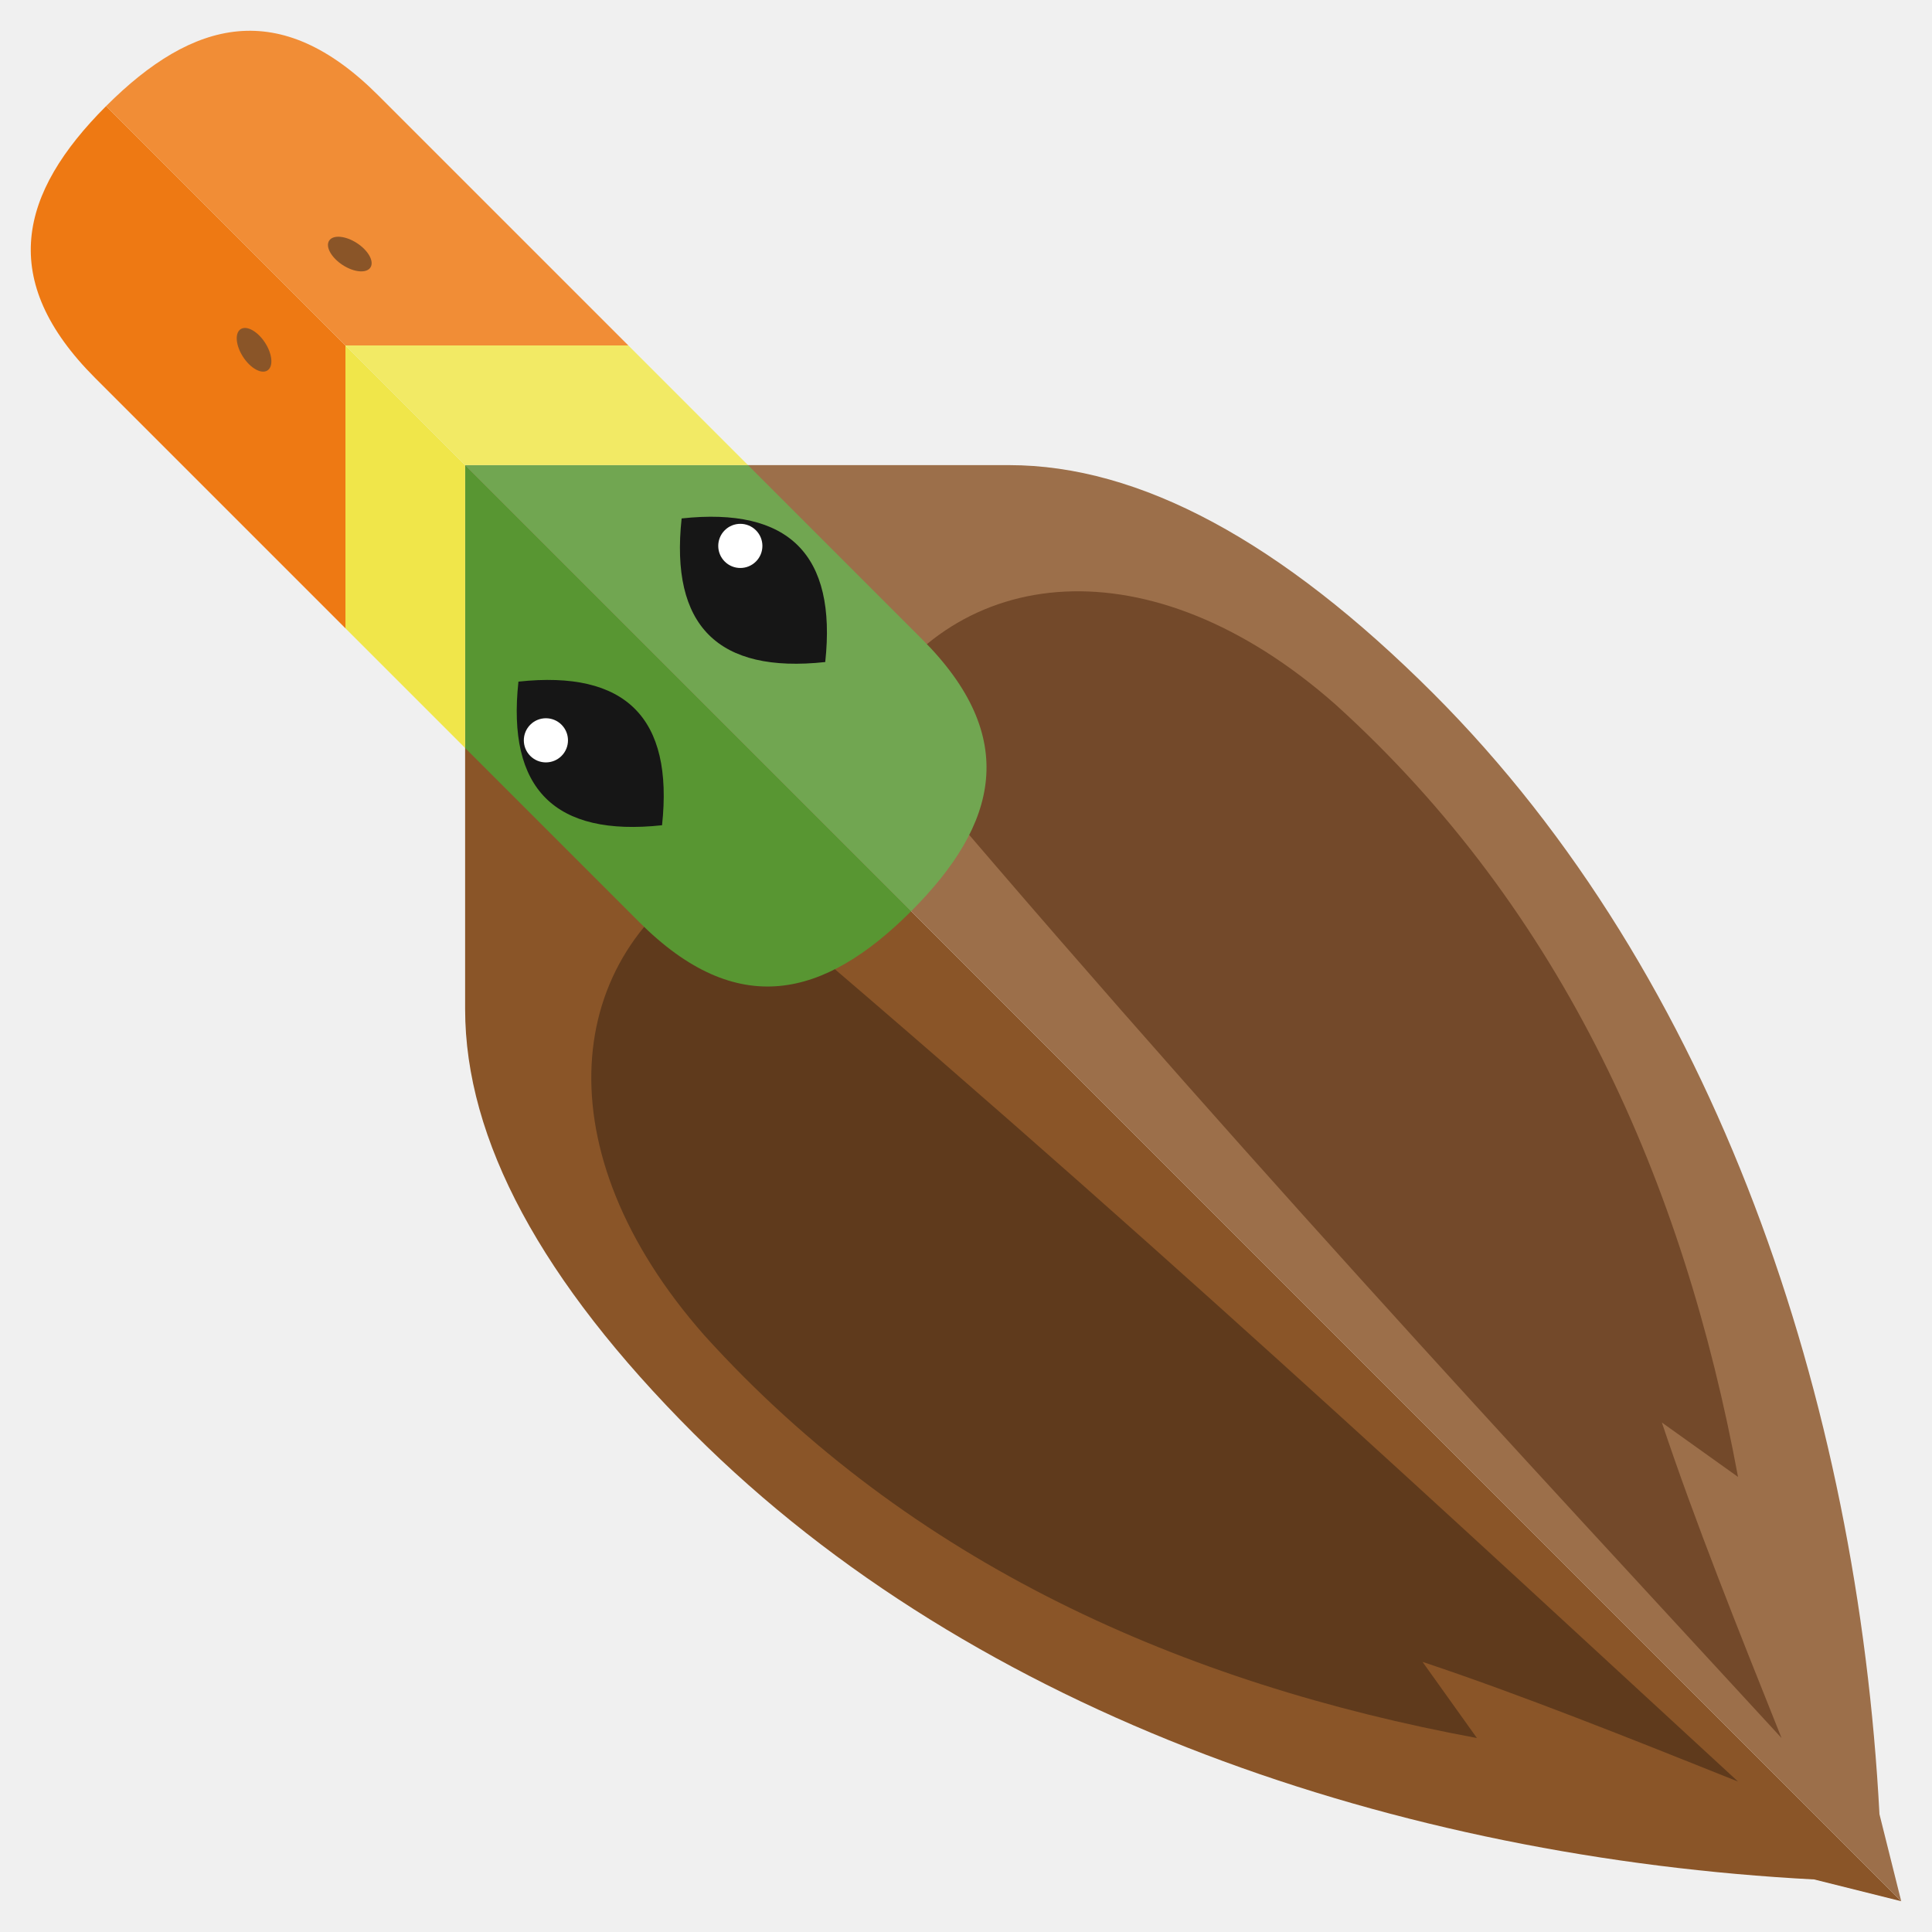
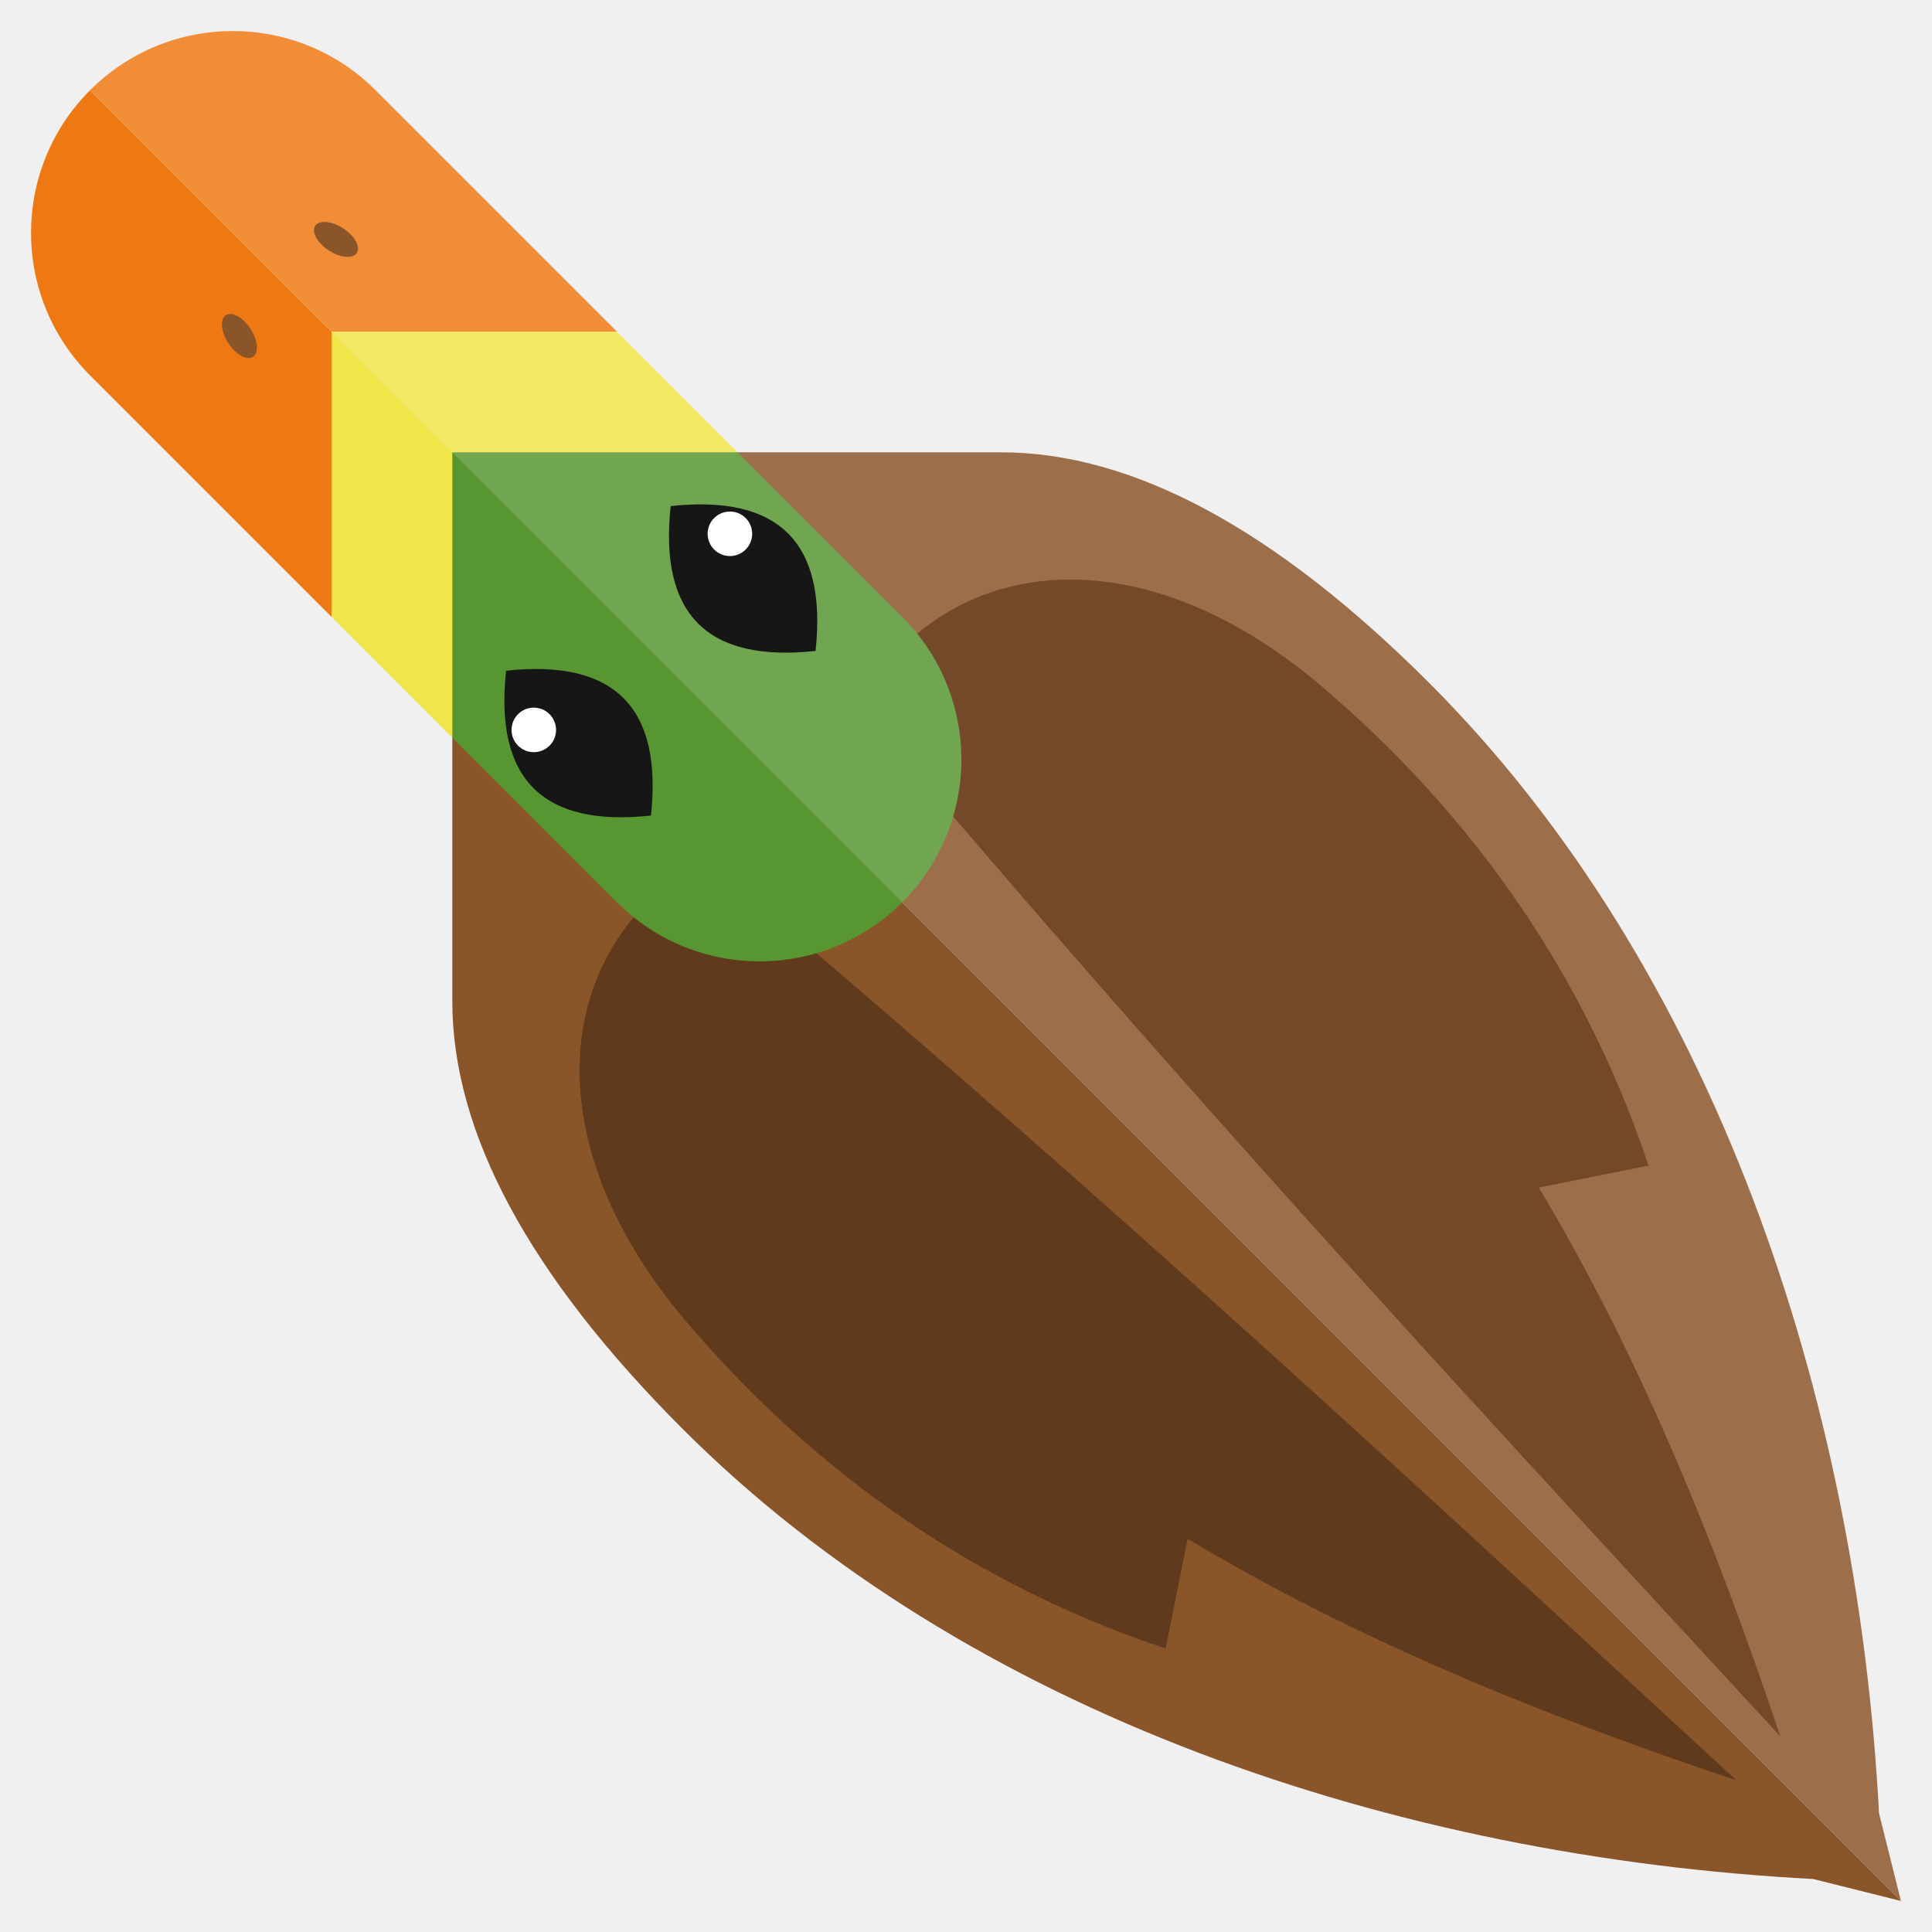
- <svg xmlns="http://www.w3.org/2000/svg" viewBox="0 0 125.569 125.569" role="img" aria-labelledby="t">
-   <g transform="translate(6.896,6.896) rotate(-45)">
+ <svg xmlns="http://www.w3.org/2000/svg" viewBox="0 0 124.481 124.481" role="img" aria-labelledby="t">
+   <g transform="translate(5.808,5.808) rotate(-45)">
    <path fill="#8a5528" transform="scale(-1,1)" d="M0,33 L25,58 C31,64 34,74 34,88 C34,114 21,140 3,160 L0,165 Z" />
    <path fill="#9c6f4a" d="M0,33 L25,58 C31,64 34,74 34,88 C34,114 21,140 3,160 L0,165 Z" />
-     <path fill="#5f3a1c" transform="scale(-1,1)" d="M7,63 C18,60 28,68 29,84 C30,104 23,122 12,138 L11,132 C8,138 5,145 2,152 C3,128 4,98 7,63 Z" />
-     <path fill="#73492a" d="M7,63 C18,60 28,68 29,84 C30,104 23,122 12,138 L11,132 C8,138 5,145 2,152 C3,128 4,98 7,63 Z" />
-     <path fill="#589632" transform="scale(-1,1)" d="M0,33 L13,46 L13,62 C13,71 8,74 0,74 Z" />
-     <path fill="#71a651" d="M0,33 L13,46 L13,62 C13,71 8,74 0,74 Z" />
+     <path fill="#5f3a1c" transform="scale(-1,1)" d="M7,63 C18,60 28,68 29,84 C30,98 27,110 22,120 L16,116 C13,128 8,140 2,152 C3,128 4,98 7,63 Z" />
+     <path fill="#73492a" d="M7,63 C18,60 28,68 29,84 C30,98 27,110 22,120 L16,116 C13,128 8,140 2,152 C3,128 4,98 7,63 Z" />
+     <path fill="#589632" transform="scale(-1,1)" d="M0,33 L13,46 L13,61 A13,13 0 0 1 0,74 Z" />
+     <path fill="#71a651" d="M0,33 L13,46 L13,61 A13,13 0 0 1 0,74 Z" />
    <path fill="#f0e64a" transform="scale(-1,1)" d="M0,22 L13,35 L13,46 L0,33 Z" />
    <path fill="#f2ea65" d="M0,22 L13,35 L13,46 L0,33 Z" />
-     <path fill="#ee7913" transform="scale(-1,1)" d="M0,0 C8,0 13,3 13,12 L13,35 L0,22 Z" />
-     <path fill="#f18d36" d="M0,0 C8,0 13,3 13,12 L13,35 L0,22 Z" />
+     <path fill="#ee7913" transform="scale(-1,1)" d="M0,0 A13,13 0 0 1 13,13 L13,35 L0,22 Z" />
+     <path fill="#f18d36" d="M0,0 A13,13 0 0 1 13,13 L13,35 L0,22 Z" />
    <g>
      <ellipse fill="#8a5528" cx="4.4" cy="18" rx="0.85" ry="1.6" transform="rotate(-12 4.4 18)" />
    </g>
    <g transform="scale(-1,1)">
      <ellipse fill="#8a5528" cx="4.4" cy="18" rx="0.85" ry="1.6" transform="rotate(-12 4.4 18)" />
    </g>
    <path fill="#161616" transform="scale(-1,1)" d="M7.5,45.4 Q15.7,52 7.5,58.6 Q-0.7,52 7.5,45.4 Z" />
    <circle fill="#ffffff" transform="scale(-1,1)" cx="8.935" cy="49.36" r="1.435" />
    <path fill="#161616" d="M7.5,45.4 Q15.7,52 7.5,58.6 Q-0.7,52 7.5,45.4 Z" />
    <circle fill="#ffffff" cx="8.935" cy="49.36" r="1.435" />
  </g>
</svg>
